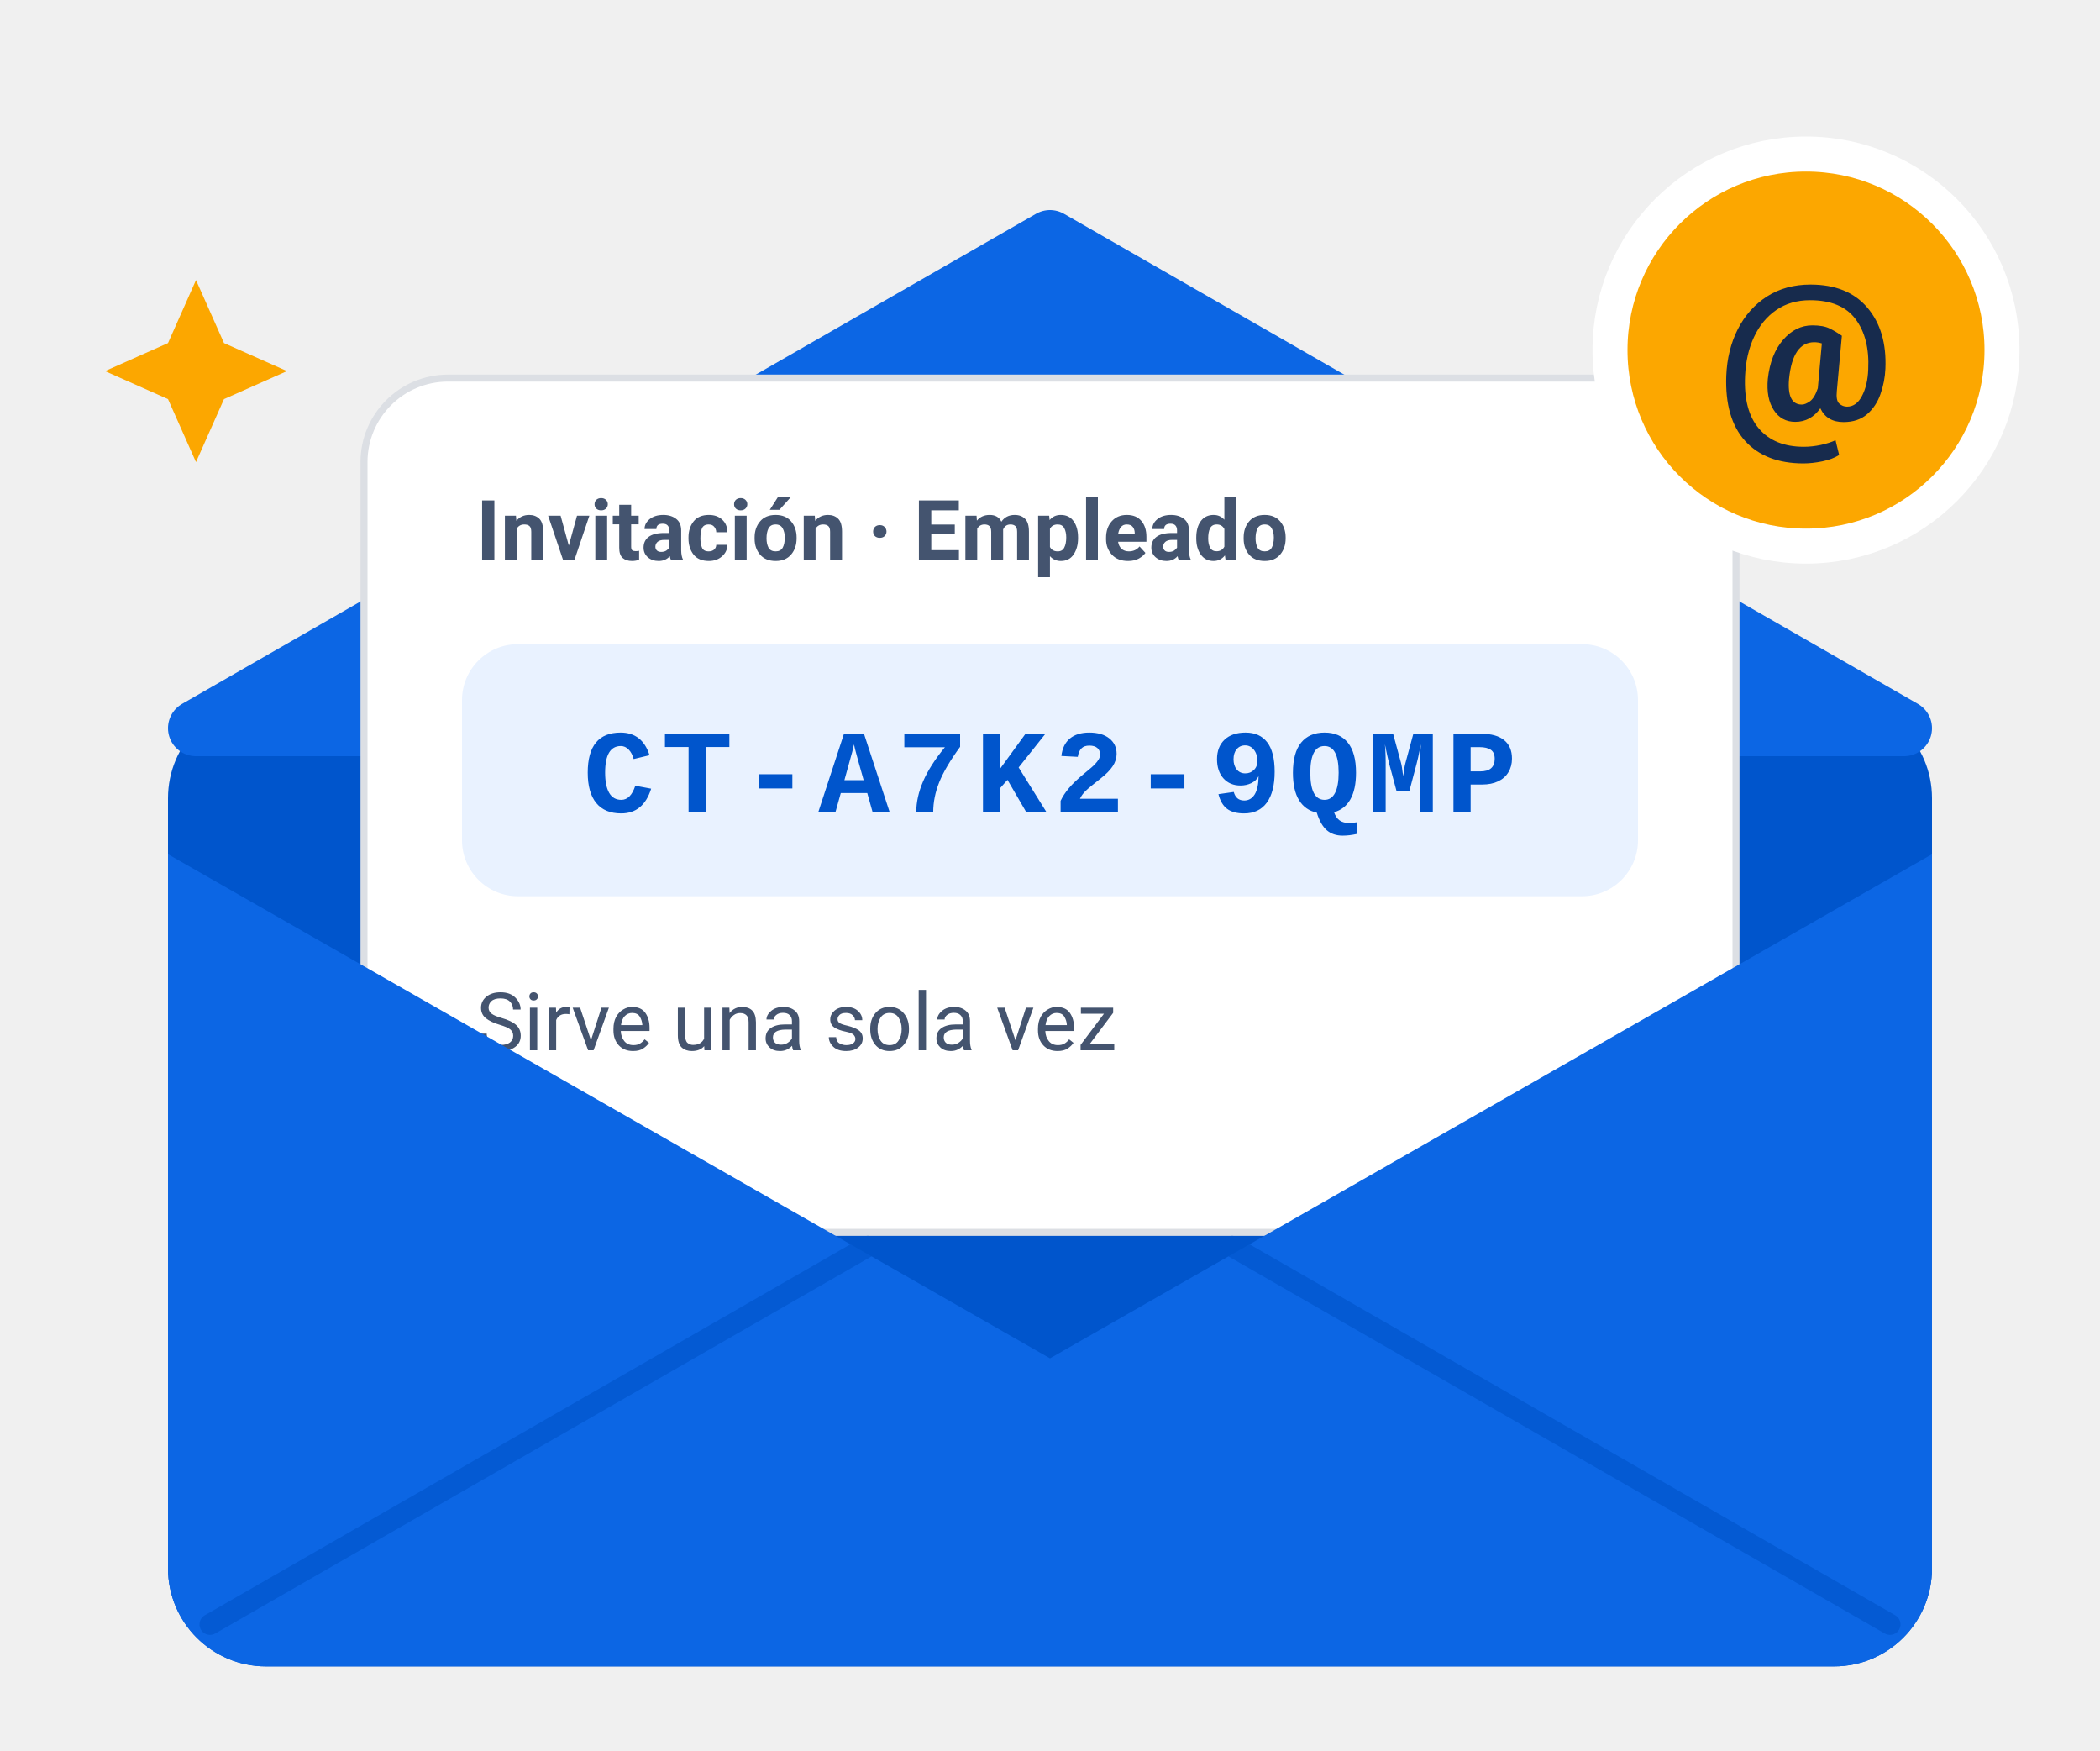
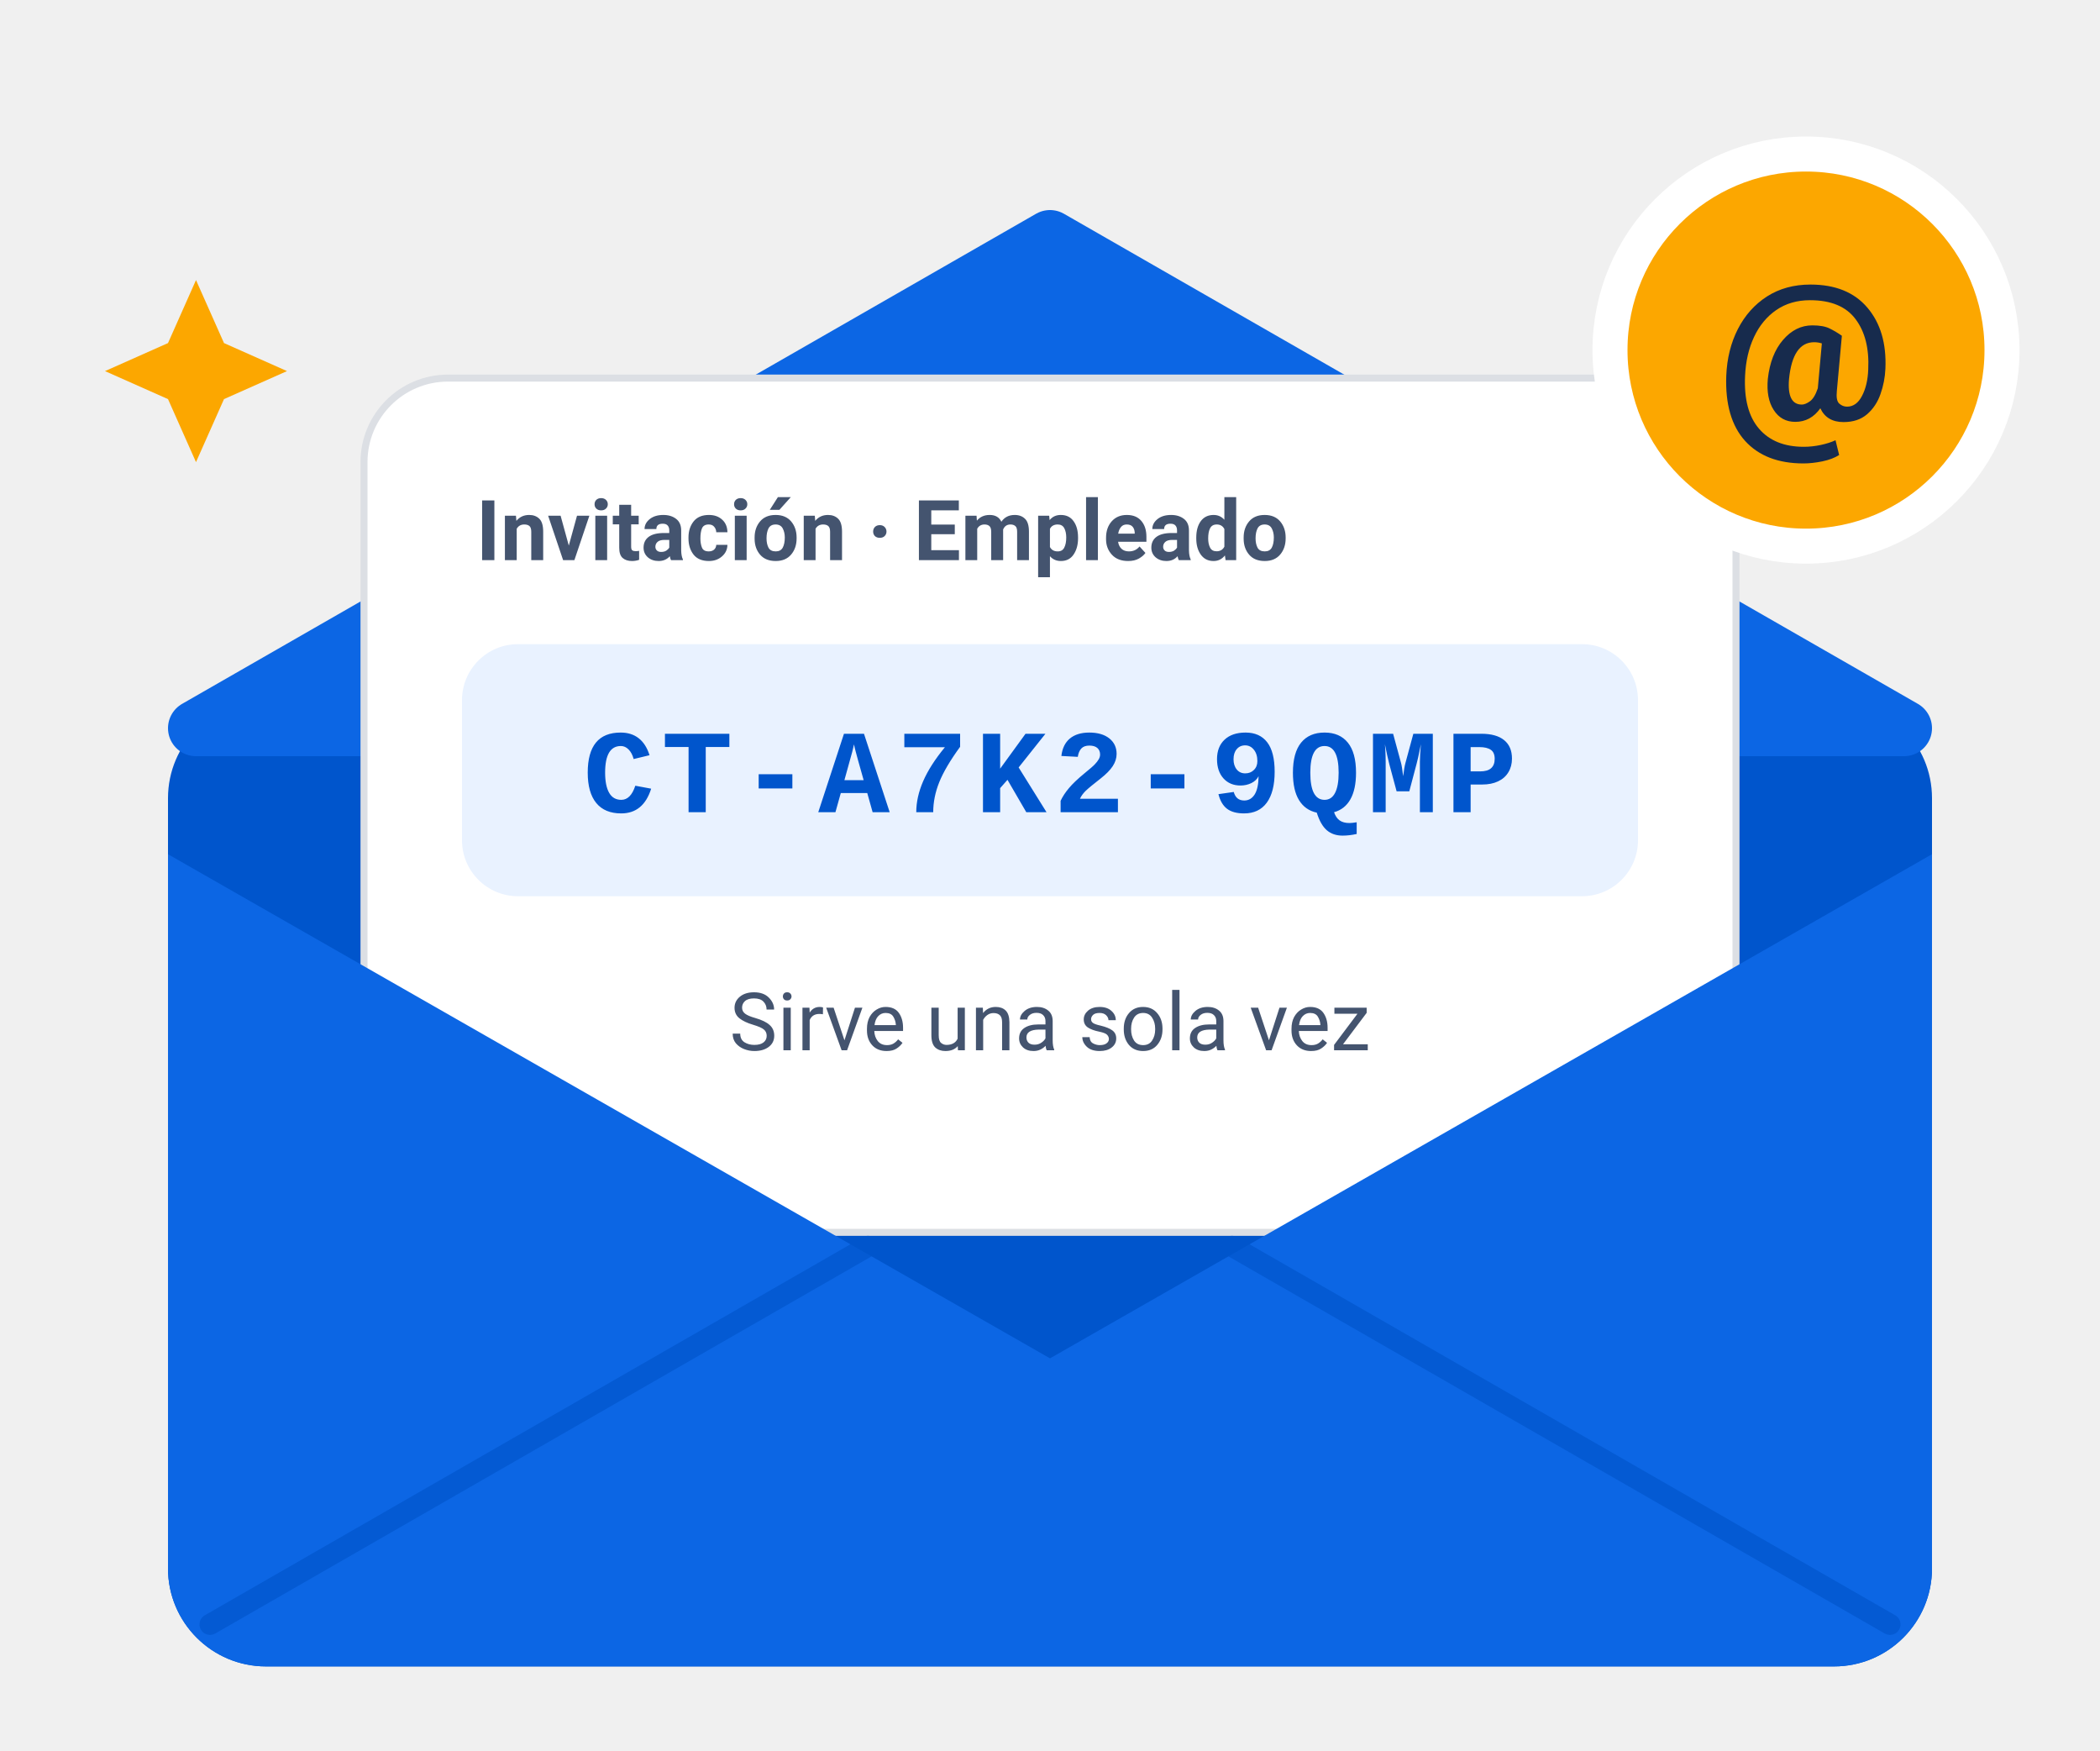
<svg xmlns="http://www.w3.org/2000/svg" viewBox="0 0 300 250" width="300" height="250" font-family="'Segoe UI', system-ui, -apple-system, Roboto, Arial, sans-serif">
  <rect x="24" y="100" width="252" height="138" rx="14" fill="#0055cc" />
  <path d="M28 104 L150 34 L272 104 Z" fill="#0c66e4" stroke="#0c66e4" stroke-width="8" stroke-linejoin="round" />
  <rect x="52" y="54" width="196" height="122" rx="12" fill="#fff" stroke="#dcdfe4" />
  <text x="68" y="80" font-size="12" font-weight="600" fill="#44546f">Invitación · Empleado</text>
  <rect x="66" y="92" width="168" height="36" rx="8" fill="#e9f2ff" />
  <text x="150" y="116" text-anchor="middle" font-family="ui-monospace, Consolas, 'Courier New', monospace" font-size="17" font-weight="700" letter-spacing="1" fill="#0055cc">CT-A7K2-9QMP</text>
-   <text x="68" y="150" font-size="11.5" fill="#44546f">Sirve una sola vez</text>
+   <text x="150" y="150" text-anchor="middle" font-size="11.5" fill="#44546f">Sirve una sola vez</text>
  <path d="M24 122 L150 194 L276 122 V224 a14 14 0 0 1 -14 14 H38 a14 14 0 0 1 -14 -14 Z" fill="#0c66e4" />
  <path d="M30 232 L124 178 M270 232 L176 178" stroke="#0055cc" stroke-width="3" stroke-linecap="round" opacity=".7" />
  <circle cx="258" cy="50" r="28" fill="#fca700" stroke="#fff" stroke-width="5" />
  <text x="258" y="60" text-anchor="middle" font-size="28" font-weight="700" fill="#172b4d">@</text>
  <path d="M28 40l4 9 9 4-9 4-4 9-4-9-9-4 9-4z" fill="#fca700" />
</svg>
